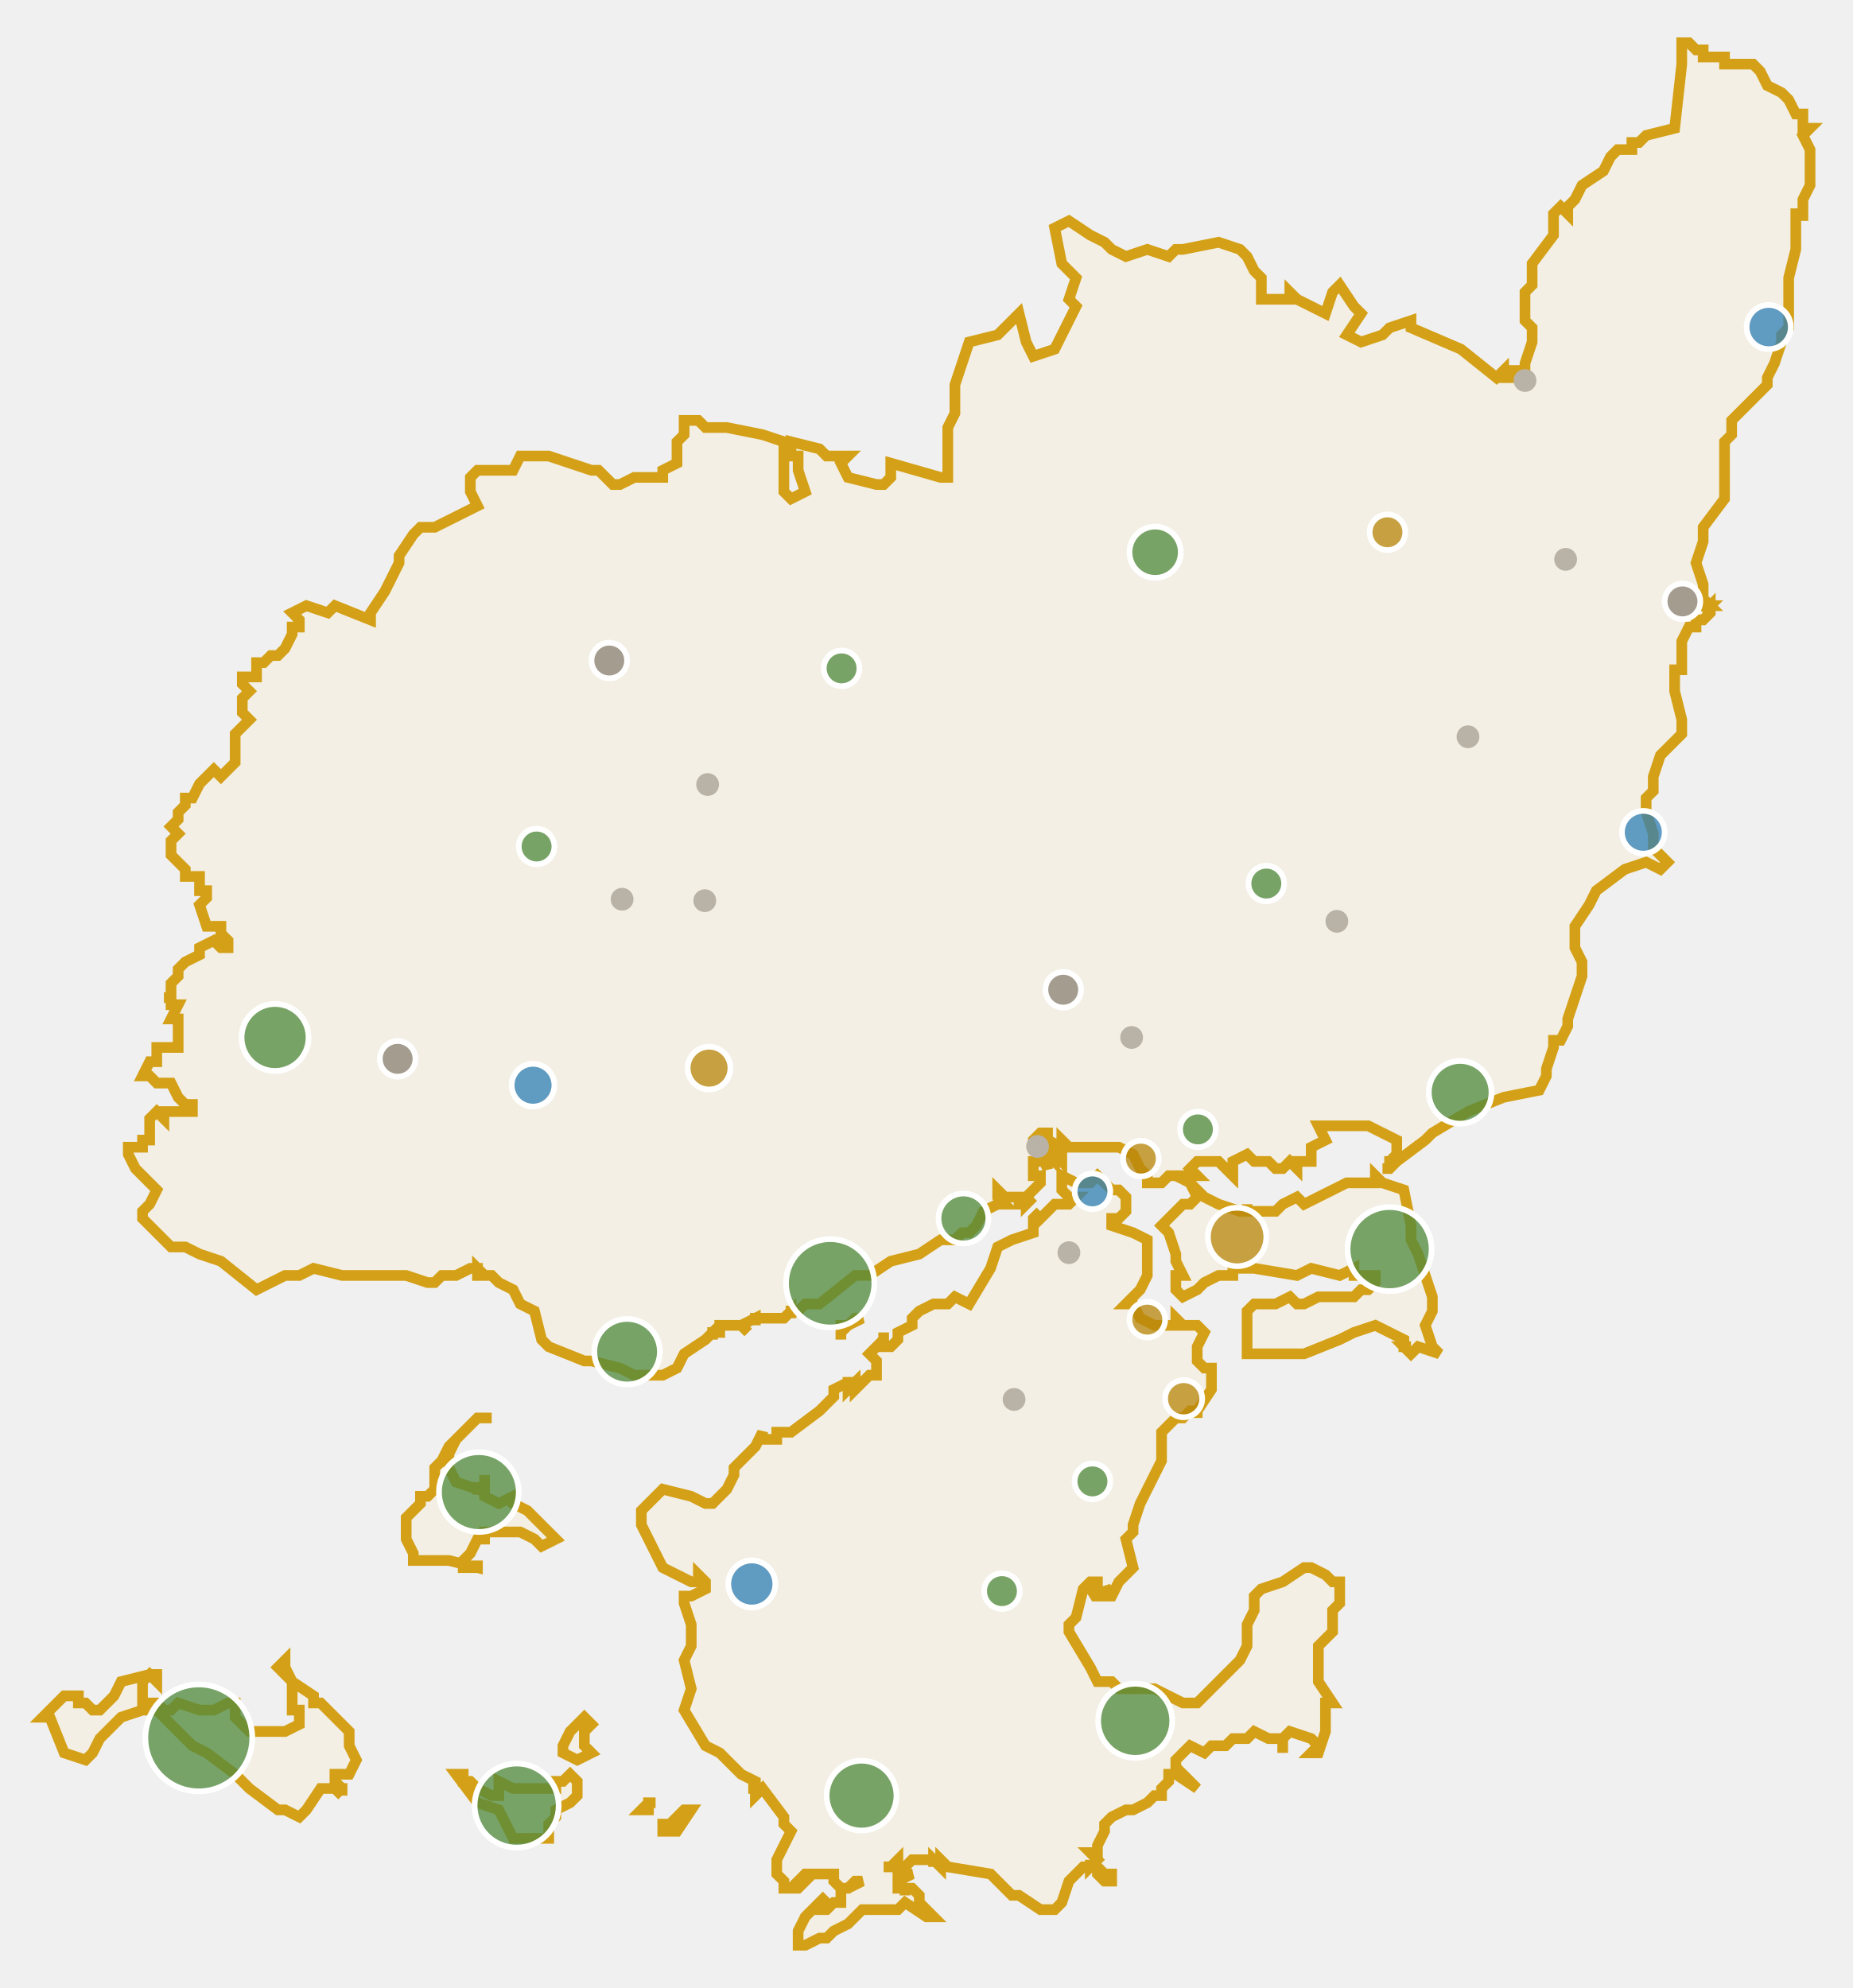
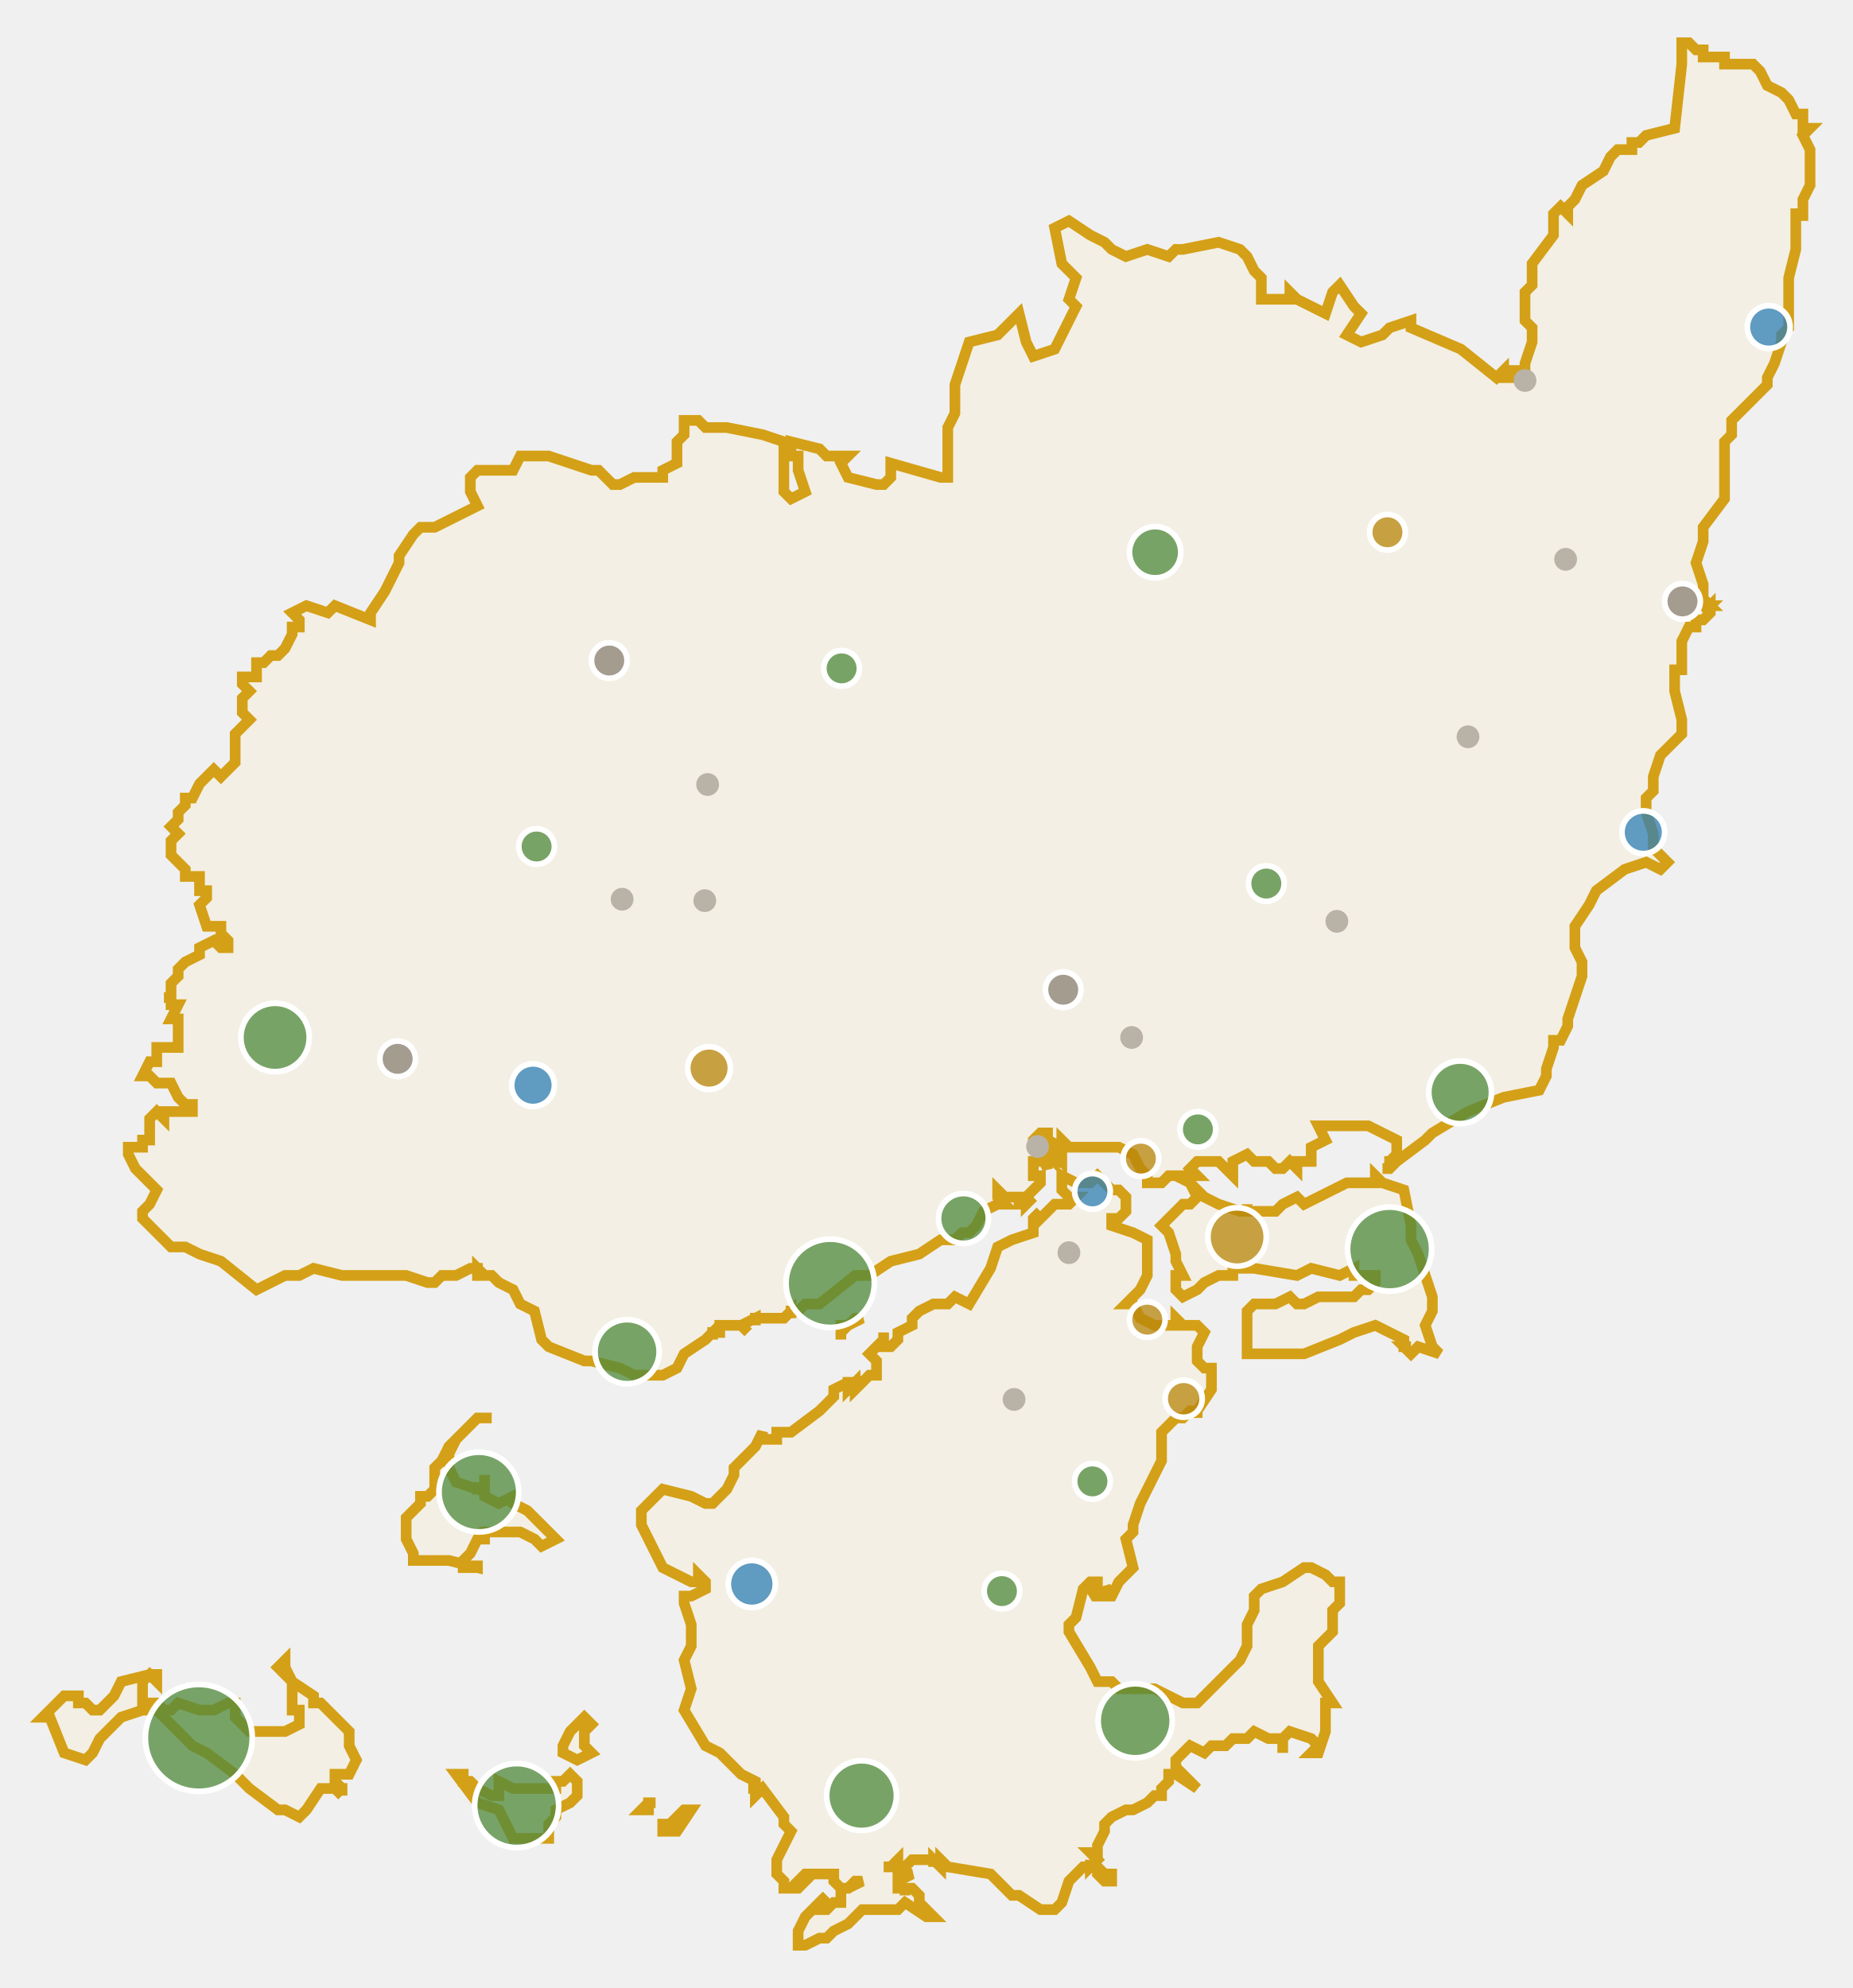
<svg xmlns="http://www.w3.org/2000/svg" viewBox="0 0 260 279" width="260" height="279">
  <path d="M154,263L155,264L156,264L156,263L155,263L154,262L154,263ZM147,162L148,163L148,162L149,163L149,162L147,160L147,161L146,161L146,162L147,164L147,163L147,162ZM166,35L165,35L164,36L161,35L158,36L156,35L155,34L153,33L150,31L148,32L149,37L151,39L150,42L151,43L148,49L145,50L144,48L143,44L140,47L136,48L135,51L134,54L134,56L134,58L133,60L133,66L133,67L132,67L125,65L125,67L124,68L123,68L119,67L118,65L119,64L118,64L116,64L115,63L111,62L111,64L112,64L112,66L113,69L111,70L110,69L110,67L110,62L107,61L102,60L101,60L99,60L98,59L96,59L96,61L95,62L95,64L95,65L93,66L93,67L91,67L90,67L89,67L87,68L86,68L84,66L83,66L80,65L77,64L73,64L72,66L67,66L66,67L66,68L66,69L67,71L61,74L59,74L58,75L56,78L56,79L55,81L54,83L52,86L52,87L47,85L46,86L43,85L41,86L42,87L42,88L41,88L41,89L40,91L39,92L38,92L37,93L36,93L36,94L36,95L34,95L34,96L35,97L34,98L34,99L34,100L35,101L33,103L33,107L31,109L30,108L28,110L27,112L26,112L26,113L25,114L25,115L24,116L25,117L24,118L24,120L26,122L26,123L28,123L28,124L28,125L29,125L29,126L28,127L29,130L30,130L31,130L31,131L32,132L32,133L31,133L30,132L28,133L28,134L26,135L25,136L25,137L24,138L24,139L24,140L23,140L24,140L24,141L25,141L24,143L25,143L25,144L25,145L25,147L24,147L22,147L22,149L21,149L20,151L21,151L22,152L24,152L25,154L26,155L27,155L27,156L24,156L23,156L23,157L22,156L21,157L21,158L21,159L21,160L20,160L20,161L18,161L18,162L19,164L20,165L21,166L22,167L21,169L20,170L20,171L24,175L26,175L28,176L31,177L36,181L40,179L42,179L44,178L48,179L50,179L55,179L57,179L60,180L61,180L62,179L64,179L66,178L67,178L67,179L68,179L67,179L67,178L68,179L69,179L70,180L72,181L73,183L75,184L76,188L77,189L82,191L83,191L87,192L89,193L92,193L93,193L95,192L96,190L99,188L100,187L100,188L100,187L100,188L100,187L101,187L101,186L104,186L105,187L104,186L106,185L106,186L106,185L108,185L110,185L111,184L111,185L111,184L112,184L113,183L115,183L120,179L122,179L125,177L129,176L132,174L134,174L135,173L136,173L137,172L138,170L140,169L141,169L140,168L140,167L141,168L142,168L143,168L143,169L144,169L143,169L143,168L144,168L144,169L145,168L144,169L144,168L145,168L144,168L145,167L146,166L146,165L145,165L145,164L145,163L146,163L146,162L145,161L145,160L146,159L147,159L147,160L149,161L149,160L150,161L157,161L159,162L160,164L161,165L161,166L163,166L164,165L165,165L167,166L166,165L167,165L168,165L167,164L168,163L169,163L171,163L173,165L173,163L175,162L176,163L177,163L178,163L179,164L180,164L181,163L182,164L182,163L184,163L184,161L186,160L185,158L187,158L192,158L196,160L196,162L195,163L195,164L195,163L196,163L195,164L194,164L195,164L196,163L200,160L201,159L206,156L211,154L216,153L217,151L217,150L218,147L218,146L219,146L220,144L220,143L222,137L222,135L221,133L221,131L221,130L223,127L224,125L228,122L231,121L233,122L234,121L232,119L232,117L231,114L231,112L232,111L232,109L233,106L235,104L236,103L236,101L235,97L235,94L236,94L236,93L236,90L237,88L238,88L238,87L239,87L240,86L240,85L239,86L240,85L239,85L240,85L239,85L240,85L239,84L239,83L239,82L238,79L239,76L239,74L242,70L242,68L242,65L242,62L243,61L243,59L244,58L247,55L248,54L248,53L249,51L250,48L250,47L251,46L251,45L251,44L251,39L252,35L252,30L253,30L253,31L253,30L253,29L253,28L254,26L254,24L254,23L254,22L254,21L253,19L254,18L253,18L253,16L252,16L251,14L250,13L248,12L247,10L246,9L245,9L244,9L243,9L242,9L242,8L241,8L239,8L239,7L238,7L237,6L236,6L236,7L236,8L236,9L235,18L231,19L230,20L229,20L229,21L228,21L227,21L226,22L225,24L222,26L221,28L220,29L220,30L219,29L218,30L218,31L218,32L218,33L215,37L215,38L215,40L214,41L214,42L214,43L214,45L215,46L215,48L214,51L214,52L212,52L212,53L211,53L211,52L210,53L205,49L198,46L198,45L195,46L194,47L191,48L189,47L191,44L190,43L188,40L187,41L186,44L184,43L182,42L181,41L181,42L177,42L177,40L177,39L176,38L175,36L174,35L171,34L166,35ZM67,209L64,208L63,206L63,204L64,202L67,199L69,199L68,199L67,199L64,202L63,203L62,205L61,206L61,209L60,210L59,210L59,211L58,212L57,213L57,214L57,216L58,218L58,219L59,219L63,219L67,220L67,219L67,220L66,220L65,220L65,219L66,218L67,216L68,216L68,215L69,215L73,215L75,216L76,217L78,216L77,215L76,214L74,212L72,211L72,210L70,211L68,210L68,209L68,207L68,209L67,209L67,208L67,209ZM23,240L22,239L21,239L20,239L20,238L20,237L20,236L21,235L22,236L22,235L21,235L17,236L16,238L14,240L13,240L12,239L11,239L11,238L9,238L8,239L6,241L7,241L9,246L12,247L13,246L14,244L15,243L16,242L17,241L20,240L22,240L23,241L24,242L27,245L29,246L33,249L35,251L39,254L40,254L42,255L43,254L45,251L46,251L47,251L48,252L47,251L48,251L48,252L48,251L47,250L47,249L49,249L50,247L49,245L49,243L47,241L46,240L45,239L44,239L44,238L41,236L40,234L40,233L39,234L40,235L41,236L41,237L41,238L41,240L42,240L42,242L40,243L39,243L38,243L35,243L33,241L33,240L33,239L32,239L30,240L29,240L28,240L25,239L24,240L23,240ZM78,250L78,251L78,250L78,251L77,251L74,251L72,251L70,250L70,252L69,252L67,251L66,250L65,250L65,249L64,249L67,253L70,254L72,258L74,258L76,258L77,258L77,257L77,256L77,257L77,256L78,255L78,254L80,253L81,252L81,251L81,250L80,249L79,250L78,250ZM82,243L83,242L82,241L80,243L79,245L79,246L81,247L83,246L82,245L82,243ZM91,253L90,254L91,254L91,253L92,253L91,253ZM94,256L93,256L93,257L95,257L97,254L96,254L94,256ZM111,201L110,201L109,201L109,202L107,202L107,201L106,203L105,204L103,206L103,207L102,209L100,211L99,211L97,210L93,209L92,210L91,211L90,212L90,213L90,214L92,218L93,220L95,221L97,222L99,222L98,222L98,221L99,222L99,223L97,224L96,224L96,225L97,228L97,230L97,231L96,233L97,237L96,240L99,245L101,246L104,249L106,250L106,251L105,251L106,251L106,252L107,251L110,255L110,256L111,257L110,259L109,261L109,262L109,263L110,264L110,265L112,265L113,264L112,264L113,263L115,263L117,263L117,264L118,265L119,265L120,264L121,264L119,265L118,265L118,266L118,267L117,267L116,268L115,268L115,267L116,266L113,269L112,271L112,272L112,273L113,273L115,272L116,272L117,271L119,270L120,269L121,268L123,268L126,268L127,267L130,269L131,269L130,268L129,267L129,266L128,265L127,265L127,266L127,265L126,265L126,264L128,263L126,263L126,262L125,262L124,262L125,262L126,261L126,262L127,262L126,262L127,262L128,261L129,261L130,261L131,261L131,262L131,261L132,262L132,261L133,262L139,263L142,266L143,266L146,268L148,268L149,267L150,264L152,262L153,262L153,261L153,262L154,261L153,260L154,260L154,259L155,257L155,256L156,255L158,254L159,254L161,253L162,252L163,252L163,251L164,250L164,249L165,249L168,251L165,248L165,247L166,246L167,245L169,246L170,245L172,245L173,244L175,244L176,243L178,244L179,244L180,244L180,246L180,244L181,243L184,244L185,245L184,246L185,246L186,243L186,242L186,240L186,239L187,239L185,236L185,233L185,232L185,231L186,230L187,229L187,228L187,226L188,225L188,224L188,222L187,222L186,221L184,220L183,220L180,222L177,223L176,224L176,226L175,228L175,231L174,233L172,235L168,239L167,239L166,239L162,237L160,237L157,237L156,236L154,236L153,234L150,229L150,228L151,227L152,223L153,222L154,222L154,223L153,224L156,223L155,224L156,224L155,224L154,224L155,224L154,224L156,224L157,222L159,220L158,216L159,215L159,214L160,211L161,209L163,205L163,201L164,200L165,199L166,199L167,198L168,198L168,199L168,198L170,195L170,194L170,192L169,192L168,191L168,189L169,187L168,186L166,186L165,185L165,186L164,186L162,186L160,185L159,183L158,183L159,182L160,181L161,179L161,178L161,177L161,175L161,174L159,173L156,172L156,171L157,171L156,171L157,171L158,170L158,168L157,167L156,167L154,165L153,166L151,166L149,165L149,166L149,167L150,168L151,168L150,169L149,169L148,169L146,171L145,172L145,171L146,170L145,171L145,172L145,173L142,174L140,175L139,178L136,183L134,182L133,183L131,183L129,184L128,185L128,186L126,187L126,188L125,189L124,189L124,188L124,187L124,188L123,189L122,190L123,191L123,193L122,193L120,195L120,194L119,195L119,194L121,194L120,194L119,194L117,195L117,196L116,197L115,198L111,201ZM168,181L169,180L171,179L173,179L173,178L174,178L175,178L176,178L182,179L184,178L188,179L190,178L190,179L192,179L193,179L193,180L192,181L191,181L190,182L189,182L188,182L185,182L183,183L182,183L181,182L179,183L177,183L176,183L175,184L175,185L175,187L175,189L175,190L176,190L180,190L183,190L188,188L190,187L193,186L195,187L197,188L197,189L198,189L197,189L198,190L199,189L202,190L201,189L200,186L201,184L201,182L200,179L199,176L198,174L198,172L197,167L194,166L193,165L193,166L192,166L189,166L183,169L182,168L180,169L179,170L176,170L175,170L175,169L175,170L174,170L171,169L169,168L168,167L169,168L167,166L168,168L167,169L166,169L165,170L164,171L163,172L164,173L165,176L165,177L166,179L165,179L165,180L165,181L166,182L168,181ZM119,186L118,186L118,187L118,188L118,187L119,186L121,185L120,185L119,186Z" fill="#f3efe4" stroke="#d4a017" stroke-width="1.5" fill-rule="evenodd" />
  <circle cx="145.6" cy="160.9" r="1.6" fill="#b9b2a6" />
  <circle cx="149.2" cy="138.9" r="2.5" fill="#8a8073" fill-opacity="0.75" stroke="#fff" stroke-width="0.8" />
  <circle cx="158.8" cy="145.6" r="1.6" fill="#b9b2a6" />
  <circle cx="135.2" cy="171" r="3.5" fill="#4f8a3c" fill-opacity="0.75" stroke="#fff" stroke-width="0.8" />
  <circle cx="160.1" cy="162.6" r="2.5" fill="#b8860b" fill-opacity="0.75" stroke="#fff" stroke-width="0.8" />
  <circle cx="153.3" cy="167.2" r="2.5" fill="#2f7fb5" fill-opacity="0.75" stroke="#fff" stroke-width="0.8" />
  <circle cx="168.1" cy="158.5" r="2.5" fill="#4f8a3c" fill-opacity="0.75" stroke="#fff" stroke-width="0.8" />
  <circle cx="187.6" cy="129.3" r="1.6" fill="#b9b2a6" />
  <circle cx="177.7" cy="124" r="2.5" fill="#4f8a3c" fill-opacity="0.75" stroke="#fff" stroke-width="0.8" />
  <circle cx="173.6" cy="173.6" r="4.1" fill="#b8860b" fill-opacity="0.75" stroke="#fff" stroke-width="0.8" />
  <circle cx="195" cy="175.3" r="5.9" fill="#4f8a3c" fill-opacity="0.75" stroke="#fff" stroke-width="0.8" />
  <circle cx="204.9" cy="153.3" r="4.4" fill="#4f8a3c" fill-opacity="0.75" stroke="#fff" stroke-width="0.8" />
  <circle cx="161" cy="185.2" r="2.5" fill="#b8860b" fill-opacity="0.75" stroke="#fff" stroke-width="0.8" />
  <circle cx="142.3" cy="196.4" r="1.6" fill="#b9b2a6" />
  <circle cx="150" cy="175.8" r="1.6" fill="#b9b2a6" />
  <circle cx="166.1" cy="196.3" r="2.6" fill="#b8860b" fill-opacity="0.75" stroke="#fff" stroke-width="0.8" />
  <circle cx="153.3" cy="207.9" r="2.5" fill="#4f8a3c" fill-opacity="0.75" stroke="#fff" stroke-width="0.8" />
  <circle cx="140.6" cy="223.3" r="2.5" fill="#4f8a3c" fill-opacity="0.75" stroke="#fff" stroke-width="0.8" />
  <circle cx="159.3" cy="241.5" r="5.2" fill="#4f8a3c" fill-opacity="0.75" stroke="#fff" stroke-width="0.8" />
  <circle cx="120.9" cy="252" r="4.9" fill="#4f8a3c" fill-opacity="0.75" stroke="#fff" stroke-width="0.8" />
  <circle cx="105.5" cy="222.3" r="3.3" fill="#2f7fb5" fill-opacity="0.75" stroke="#fff" stroke-width="0.8" />
  <circle cx="87.3" cy="126.2" r="1.6" fill="#b9b2a6" />
  <circle cx="99.3" cy="110.1" r="1.6" fill="#b9b2a6" />
  <circle cx="85.5" cy="92.7" r="2.5" fill="#8a8073" fill-opacity="0.75" stroke="#fff" stroke-width="0.8" />
  <circle cx="98.9" cy="126.4" r="1.6" fill="#b9b2a6" />
  <circle cx="75.3" cy="118.8" r="2.5" fill="#4f8a3c" fill-opacity="0.75" stroke="#fff" stroke-width="0.8" />
  <circle cx="118.1" cy="93.8" r="2.5" fill="#4f8a3c" fill-opacity="0.75" stroke="#fff" stroke-width="0.8" />
  <circle cx="99.5" cy="149.9" r="3.0" fill="#b8860b" fill-opacity="0.75" stroke="#fff" stroke-width="0.8" />
  <circle cx="74.8" cy="152.3" r="3.0" fill="#2f7fb5" fill-opacity="0.75" stroke="#fff" stroke-width="0.8" />
  <circle cx="55.8" cy="148.6" r="2.5" fill="#8a8073" fill-opacity="0.75" stroke="#fff" stroke-width="0.8" />
  <circle cx="116.5" cy="180.1" r="6.2" fill="#4f8a3c" fill-opacity="0.75" stroke="#fff" stroke-width="0.8" />
-   <circle cx="88" cy="189.7" r="4.6" fill="#4f8a3c" fill-opacity="0.75" stroke="#fff" stroke-width="0.8" />
-   <circle cx="38.6" cy="145.6" r="4.7" fill="#4f8a3c" fill-opacity="0.75" stroke="#fff" stroke-width="0.8" />
+   <circle cx="88" cy="189.7" r="4.5" fill="#4f8a3c" fill-opacity="0.75" stroke="#fff" stroke-width="0.8" />
+   <circle cx="38.6" cy="145.6" r="4.8" fill="#4f8a3c" fill-opacity="0.75" stroke="#fff" stroke-width="0.8" />
  <circle cx="67.2" cy="209.4" r="5.6" fill="#4f8a3c" fill-opacity="0.75" stroke="#fff" stroke-width="0.8" />
  <circle cx="72.5" cy="253.4" r="5.9" fill="#4f8a3c" fill-opacity="0.75" stroke="#fff" stroke-width="0.8" />
  <circle cx="27.9" cy="243.9" r="7.5" fill="#4f8a3c" fill-opacity="0.75" stroke="#fff" stroke-width="0.8" />
  <circle cx="194.7" cy="74.7" r="2.5" fill="#b8860b" fill-opacity="0.75" stroke="#fff" stroke-width="0.8" />
  <circle cx="236.1" cy="84.4" r="2.5" fill="#8a8073" fill-opacity="0.75" stroke="#fff" stroke-width="0.8" />
  <circle cx="214" cy="53.4" r="1.6" fill="#b9b2a6" />
  <circle cx="219.7" cy="78.5" r="1.6" fill="#b9b2a6" />
  <circle cx="206" cy="103.4" r="1.6" fill="#b9b2a6" />
  <circle cx="162.1" cy="77.5" r="3.6" fill="#4f8a3c" fill-opacity="0.75" stroke="#fff" stroke-width="0.8" />
  <circle cx="230.6" cy="116.8" r="3.0" fill="#2f7fb5" fill-opacity="0.75" stroke="#fff" stroke-width="0.8" />
-   <circle cx="248.2" cy="45.9" r="3.1" fill="#2f7fb5" fill-opacity="0.75" stroke="#fff" stroke-width="0.8" />
+   <circle cx="248.2" cy="45.9" r="3.0" fill="#2f7fb5" fill-opacity="0.75" stroke="#fff" stroke-width="0.8" />
</svg>
